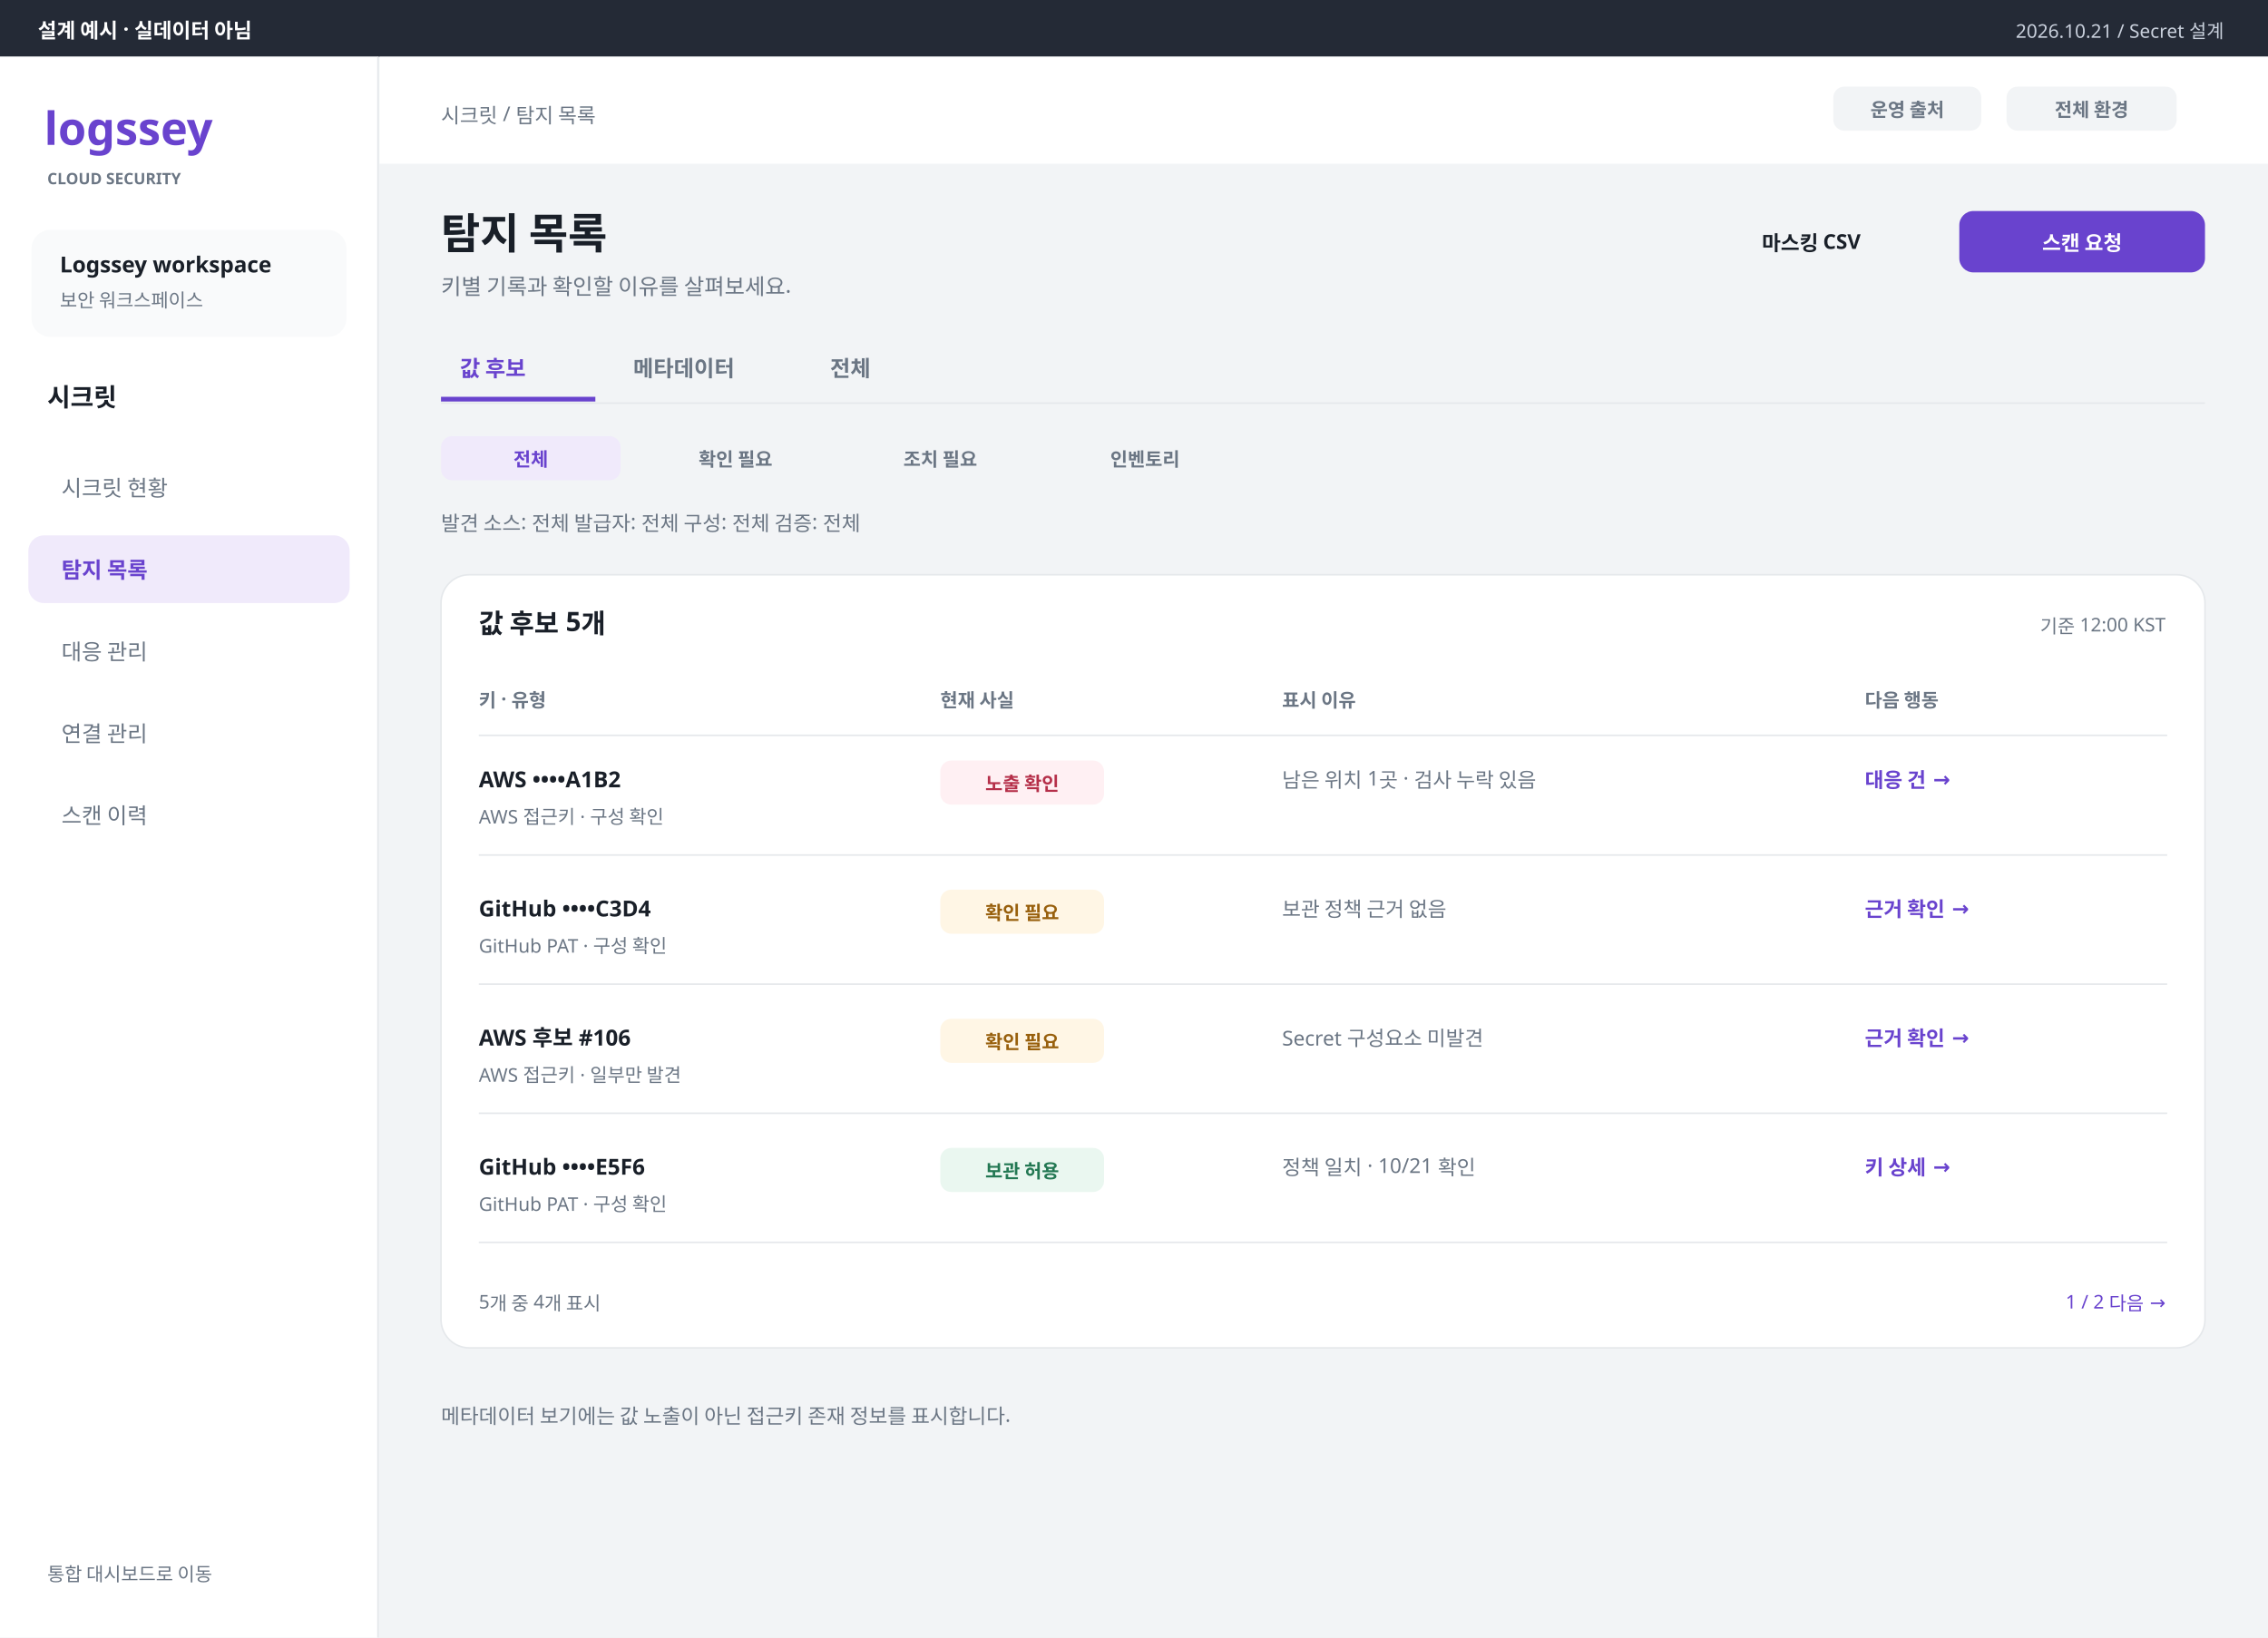
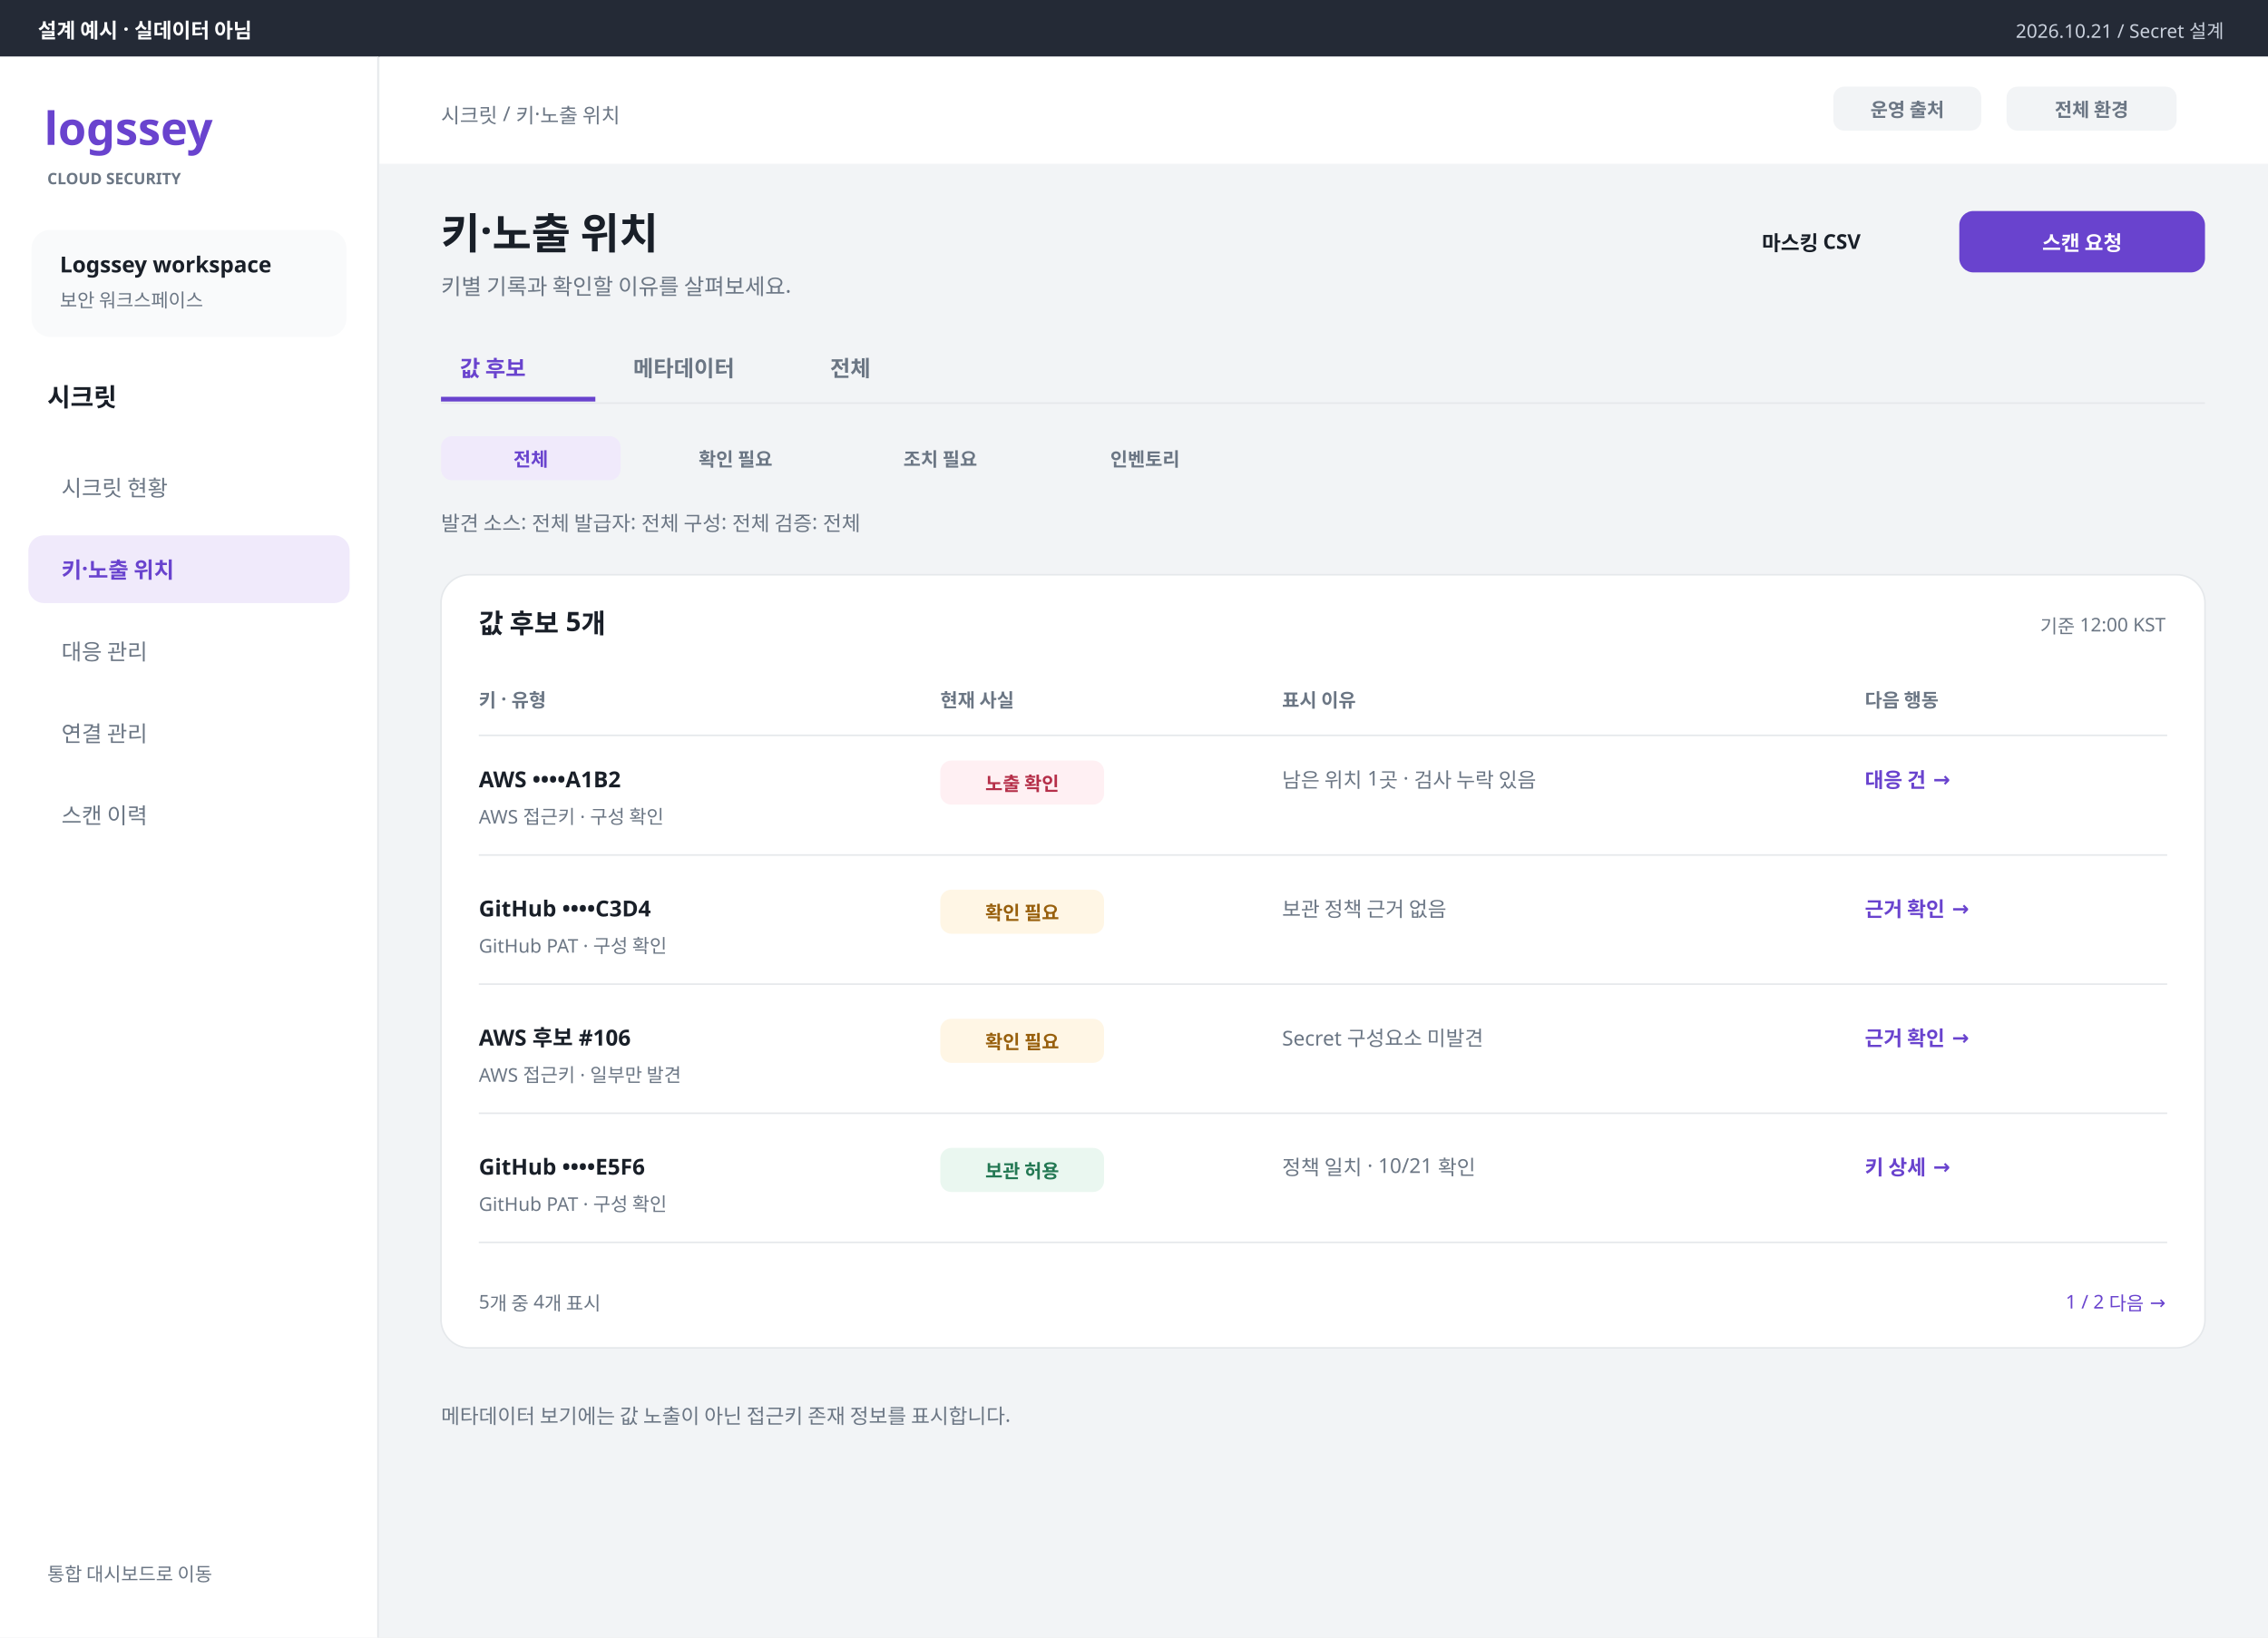
<svg xmlns="http://www.w3.org/2000/svg" width="1440" height="1040" viewBox="0 0 1440 1040" role="img" aria-labelledby="title desc">
  <style>text{font-family:"Malgun Gothic",Pretendard,sans-serif}text{font-variant-numeric:tabular-nums}</style>
  <rect x="0" y="0" width="1440" height="1040" rx="0" fill="#f2f4f6" />
  <rect x="0" y="0" width="1440" height="36" rx="0" fill="#242a36" />
  <text x="24" y="24" fill="#ffffff" font-size="13" font-weight="600" text-anchor="start">설계 예시 · 실데이터 아님</text>
  <text x="1412" y="24" fill="#c9d0dc" font-size="12" font-weight="400" text-anchor="end">2026.10.21  /  Secret 설계</text>
  <rect x="0" y="36" width="240" height="1004" rx="0" fill="white" />
  <line x1="240" y1="36" x2="240" y2="1040" stroke="#e5e8eb" />
  <text x="28" y="92" fill="#6943ce" font-size="29" font-weight="700" text-anchor="start">logssey</text>
  <text x="30" y="117" fill="#6b7684" font-size="10" font-weight="600" text-anchor="start">CLOUD SECURITY</text>
  <rect x="20" y="146" width="200" height="68" rx="12" fill="#f9fafb" />
  <text x="38" y="173" fill="#191f28" font-size="14" font-weight="600" text-anchor="start">Logssey workspace</text>
  <text x="38" y="195" fill="#6b7684" font-size="12" font-weight="400" text-anchor="start">보안 워크스페이스</text>
  <text x="30" y="258" fill="#191f28" font-size="16" font-weight="700" text-anchor="start">시크릿</text>
  <text x="39" y="315" fill="#6b7684" font-size="14" font-weight="400" text-anchor="start">시크릿 현황</text>
  <rect x="18" y="340" width="204" height="43" rx="10" fill="#f0eafb" />
-   <text x="39" y="367" fill="#6943ce" font-size="14" font-weight="600" text-anchor="start">탐지 목록</text>
+   <text x="39" y="367" fill="#6943ce" font-size="14" font-weight="600" text-anchor="start">키·노출 위치</text>
  <text x="39" y="419" fill="#6b7684" font-size="14" font-weight="400" text-anchor="start">대응 관리</text>
  <text x="39" y="471" fill="#6b7684" font-size="14" font-weight="400" text-anchor="start">연결 관리</text>
  <text x="39" y="523" fill="#6b7684" font-size="14" font-weight="400" text-anchor="start">스캔 이력</text>
  <text x="30" y="1004" fill="#6b7684" font-size="12" font-weight="400" text-anchor="start">통합 대시보드로 이동</text>
  <rect x="241" y="36" width="1199" height="68" rx="0" fill="white" />
-   <text x="280" y="78" fill="#6b7684" font-size="13" font-weight="400" text-anchor="start">시크릿  /  탐지 목록</text>
+   <text x="280" y="78" fill="#6b7684" font-size="13" font-weight="400" text-anchor="start">시크릿  /  키·노출 위치</text>
  <rect x="1164" y="55" width="94" height="28" rx="7" fill="#f2f4f6" />
  <text x="1211.0" y="74" fill="#6b7684" font-size="12" font-weight="600" text-anchor="middle">운영 출처</text>
  <rect x="1274" y="55" width="108" height="28" rx="7" fill="#f2f4f6" />
  <text x="1328.0" y="74" fill="#6b7684" font-size="12" font-weight="600" text-anchor="middle">전체 환경</text>
-   <text x="280" y="158" fill="#191f28" font-size="27" font-weight="700" text-anchor="start">탐지 목록</text>
+   <text x="280" y="158" fill="#191f28" font-size="27" font-weight="700" text-anchor="start">키·노출 위치</text>
  <text x="280" y="187" fill="#6b7684" font-size="14" font-weight="400" text-anchor="start">키별 기록과 확인할 이유를 살펴보세요.</text>
  <rect x="1244" y="134" width="156" height="39" rx="9" fill="#6943ce" />
  <text x="1322.0" y="159" fill="white" font-size="13" font-weight="600" text-anchor="middle">스캔 요청</text>
  <rect x="1072" y="134" width="156" height="39" rx="9" fill="#f2f4f6" />
  <text x="1150.0" y="159" fill="#191f28" font-size="13" font-weight="600" text-anchor="middle">마스킹 CSV</text>
  <text x="292" y="239" fill="#6943ce" font-size="14" font-weight="600" text-anchor="start">값 후보</text>
  <rect x="280" y="252" width="98" height="3" rx="0" fill="#6943ce" />
  <text x="402" y="239" fill="#6b7684" font-size="14" font-weight="600" text-anchor="start">메타데이터</text>
  <text x="527" y="239" fill="#6b7684" font-size="14" font-weight="600" text-anchor="start">전체</text>
  <line x1="280" y1="256" x2="1400" y2="256" stroke="#e5e8eb" />
  <rect x="280" y="277" width="114" height="28" rx="7" fill="#f0eafb" />
  <text x="337.0" y="296" fill="#6943ce" font-size="12" font-weight="600" text-anchor="middle">전체</text>
  <rect x="410" y="277" width="114" height="28" rx="7" fill="#f2f4f6" />
  <text x="467.0" y="296" fill="#6b7684" font-size="12" font-weight="600" text-anchor="middle">확인 필요</text>
  <rect x="540" y="277" width="114" height="28" rx="7" fill="#f2f4f6" />
  <text x="597.0" y="296" fill="#6b7684" font-size="12" font-weight="600" text-anchor="middle">조치 필요</text>
  <rect x="670" y="277" width="114" height="28" rx="7" fill="#f2f4f6" />
  <text x="727.0" y="296" fill="#6b7684" font-size="12" font-weight="600" text-anchor="middle">인벤토리</text>
  <text x="280" y="337" fill="#6b7684" font-size="13" font-weight="400" text-anchor="start">발견 소스: 전체    발급자: 전체    구성: 전체    검증: 전체</text>
  <rect x="280" y="365" width="1120" height="491" rx="18" fill="white" stroke="#e5e8eb" />
  <text x="304" y="402" fill="#191f28" font-size="17" font-weight="700" text-anchor="start">값 후보 5개</text>
  <text x="1375" y="402" fill="#6b7684" font-size="12" font-weight="400" text-anchor="end">기준 12:00 KST</text>
  <text x="304" y="449" fill="#6b7684" font-size="12" font-weight="600" text-anchor="start">키 · 유형</text>
  <text x="597" y="449" fill="#6b7684" font-size="12" font-weight="600" text-anchor="start">현재 사실</text>
  <text x="814" y="449" fill="#6b7684" font-size="12" font-weight="600" text-anchor="start">표시 이유</text>
  <text x="1184" y="449" fill="#6b7684" font-size="12" font-weight="600" text-anchor="start">다음 행동</text>
  <line x1="304" y1="467" x2="1376" y2="467" stroke="#e5e8eb" />
  <text x="304" y="500" fill="#191f28" font-size="14" font-weight="600" text-anchor="start">AWS ••••A1B2</text>
  <text x="304" y="523" fill="#6b7684" font-size="12" font-weight="400" text-anchor="start">AWS 접근키 · 구성 확인</text>
  <rect x="597" y="483" width="104" height="28" rx="7" fill="#fff0f3" />
  <text x="649.0" y="502" fill="#b52f49" font-size="12" font-weight="600" text-anchor="middle">노출 확인</text>
  <text x="814" y="500" fill="#6b7684" font-size="13" font-weight="400" text-anchor="start">남은 위치 1곳 · 검사 누락 있음</text>
  <text x="1184" y="500" fill="#6943ce" font-size="13" font-weight="600" text-anchor="start">대응 건 →</text>
  <line x1="304" y1="543" x2="1376" y2="543" stroke="#e5e8eb" />
  <text x="304" y="582" fill="#191f28" font-size="14" font-weight="600" text-anchor="start">GitHub ••••C3D4</text>
  <text x="304" y="605" fill="#6b7684" font-size="12" font-weight="400" text-anchor="start">GitHub PAT · 구성 확인</text>
  <rect x="597" y="565" width="104" height="28" rx="7" fill="#fff6e5" />
  <text x="649.0" y="584" fill="#98600d" font-size="12" font-weight="600" text-anchor="middle">확인 필요</text>
  <text x="814" y="582" fill="#6b7684" font-size="13" font-weight="400" text-anchor="start">보관 정책 근거 없음</text>
  <text x="1184" y="582" fill="#6943ce" font-size="13" font-weight="600" text-anchor="start">근거 확인 →</text>
  <line x1="304" y1="625" x2="1376" y2="625" stroke="#e5e8eb" />
  <text x="304" y="664" fill="#191f28" font-size="14" font-weight="600" text-anchor="start">AWS 후보 #106</text>
  <text x="304" y="687" fill="#6b7684" font-size="12" font-weight="400" text-anchor="start">AWS 접근키 · 일부만 발견</text>
  <rect x="597" y="647" width="104" height="28" rx="7" fill="#fff6e5" />
  <text x="649.0" y="666" fill="#98600d" font-size="12" font-weight="600" text-anchor="middle">확인 필요</text>
  <text x="814" y="664" fill="#6b7684" font-size="13" font-weight="400" text-anchor="start">Secret 구성요소 미발견</text>
  <text x="1184" y="664" fill="#6943ce" font-size="13" font-weight="600" text-anchor="start">근거 확인 →</text>
  <line x1="304" y1="707" x2="1376" y2="707" stroke="#e5e8eb" />
  <text x="304" y="746" fill="#191f28" font-size="14" font-weight="600" text-anchor="start">GitHub ••••E5F6</text>
  <text x="304" y="769" fill="#6b7684" font-size="12" font-weight="400" text-anchor="start">GitHub PAT · 구성 확인</text>
  <rect x="597" y="729" width="104" height="28" rx="7" fill="#eaf7f0" />
  <text x="649.0" y="748" fill="#237853" font-size="12" font-weight="600" text-anchor="middle">보관 허용</text>
  <text x="814" y="746" fill="#6b7684" font-size="13" font-weight="400" text-anchor="start">정책 일치 · 10/21 확인</text>
  <text x="1184" y="746" fill="#6943ce" font-size="13" font-weight="600" text-anchor="start">키 상세 →</text>
  <line x1="304" y1="789" x2="1376" y2="789" stroke="#e5e8eb" />
  <text x="304" y="831" fill="#6b7684" font-size="12" font-weight="400" text-anchor="start">5개 중 4개 표시</text>
  <text x="1375" y="831" fill="#6943ce" font-size="12" font-weight="400" text-anchor="end">1 / 2  다음 →</text>
  <text x="280" y="904" fill="#6b7684" font-size="13" font-weight="400" text-anchor="start">메타데이터 보기에는 값 노출이 아닌 접근키 존재 정보를 표시합니다.</text>
</svg>
